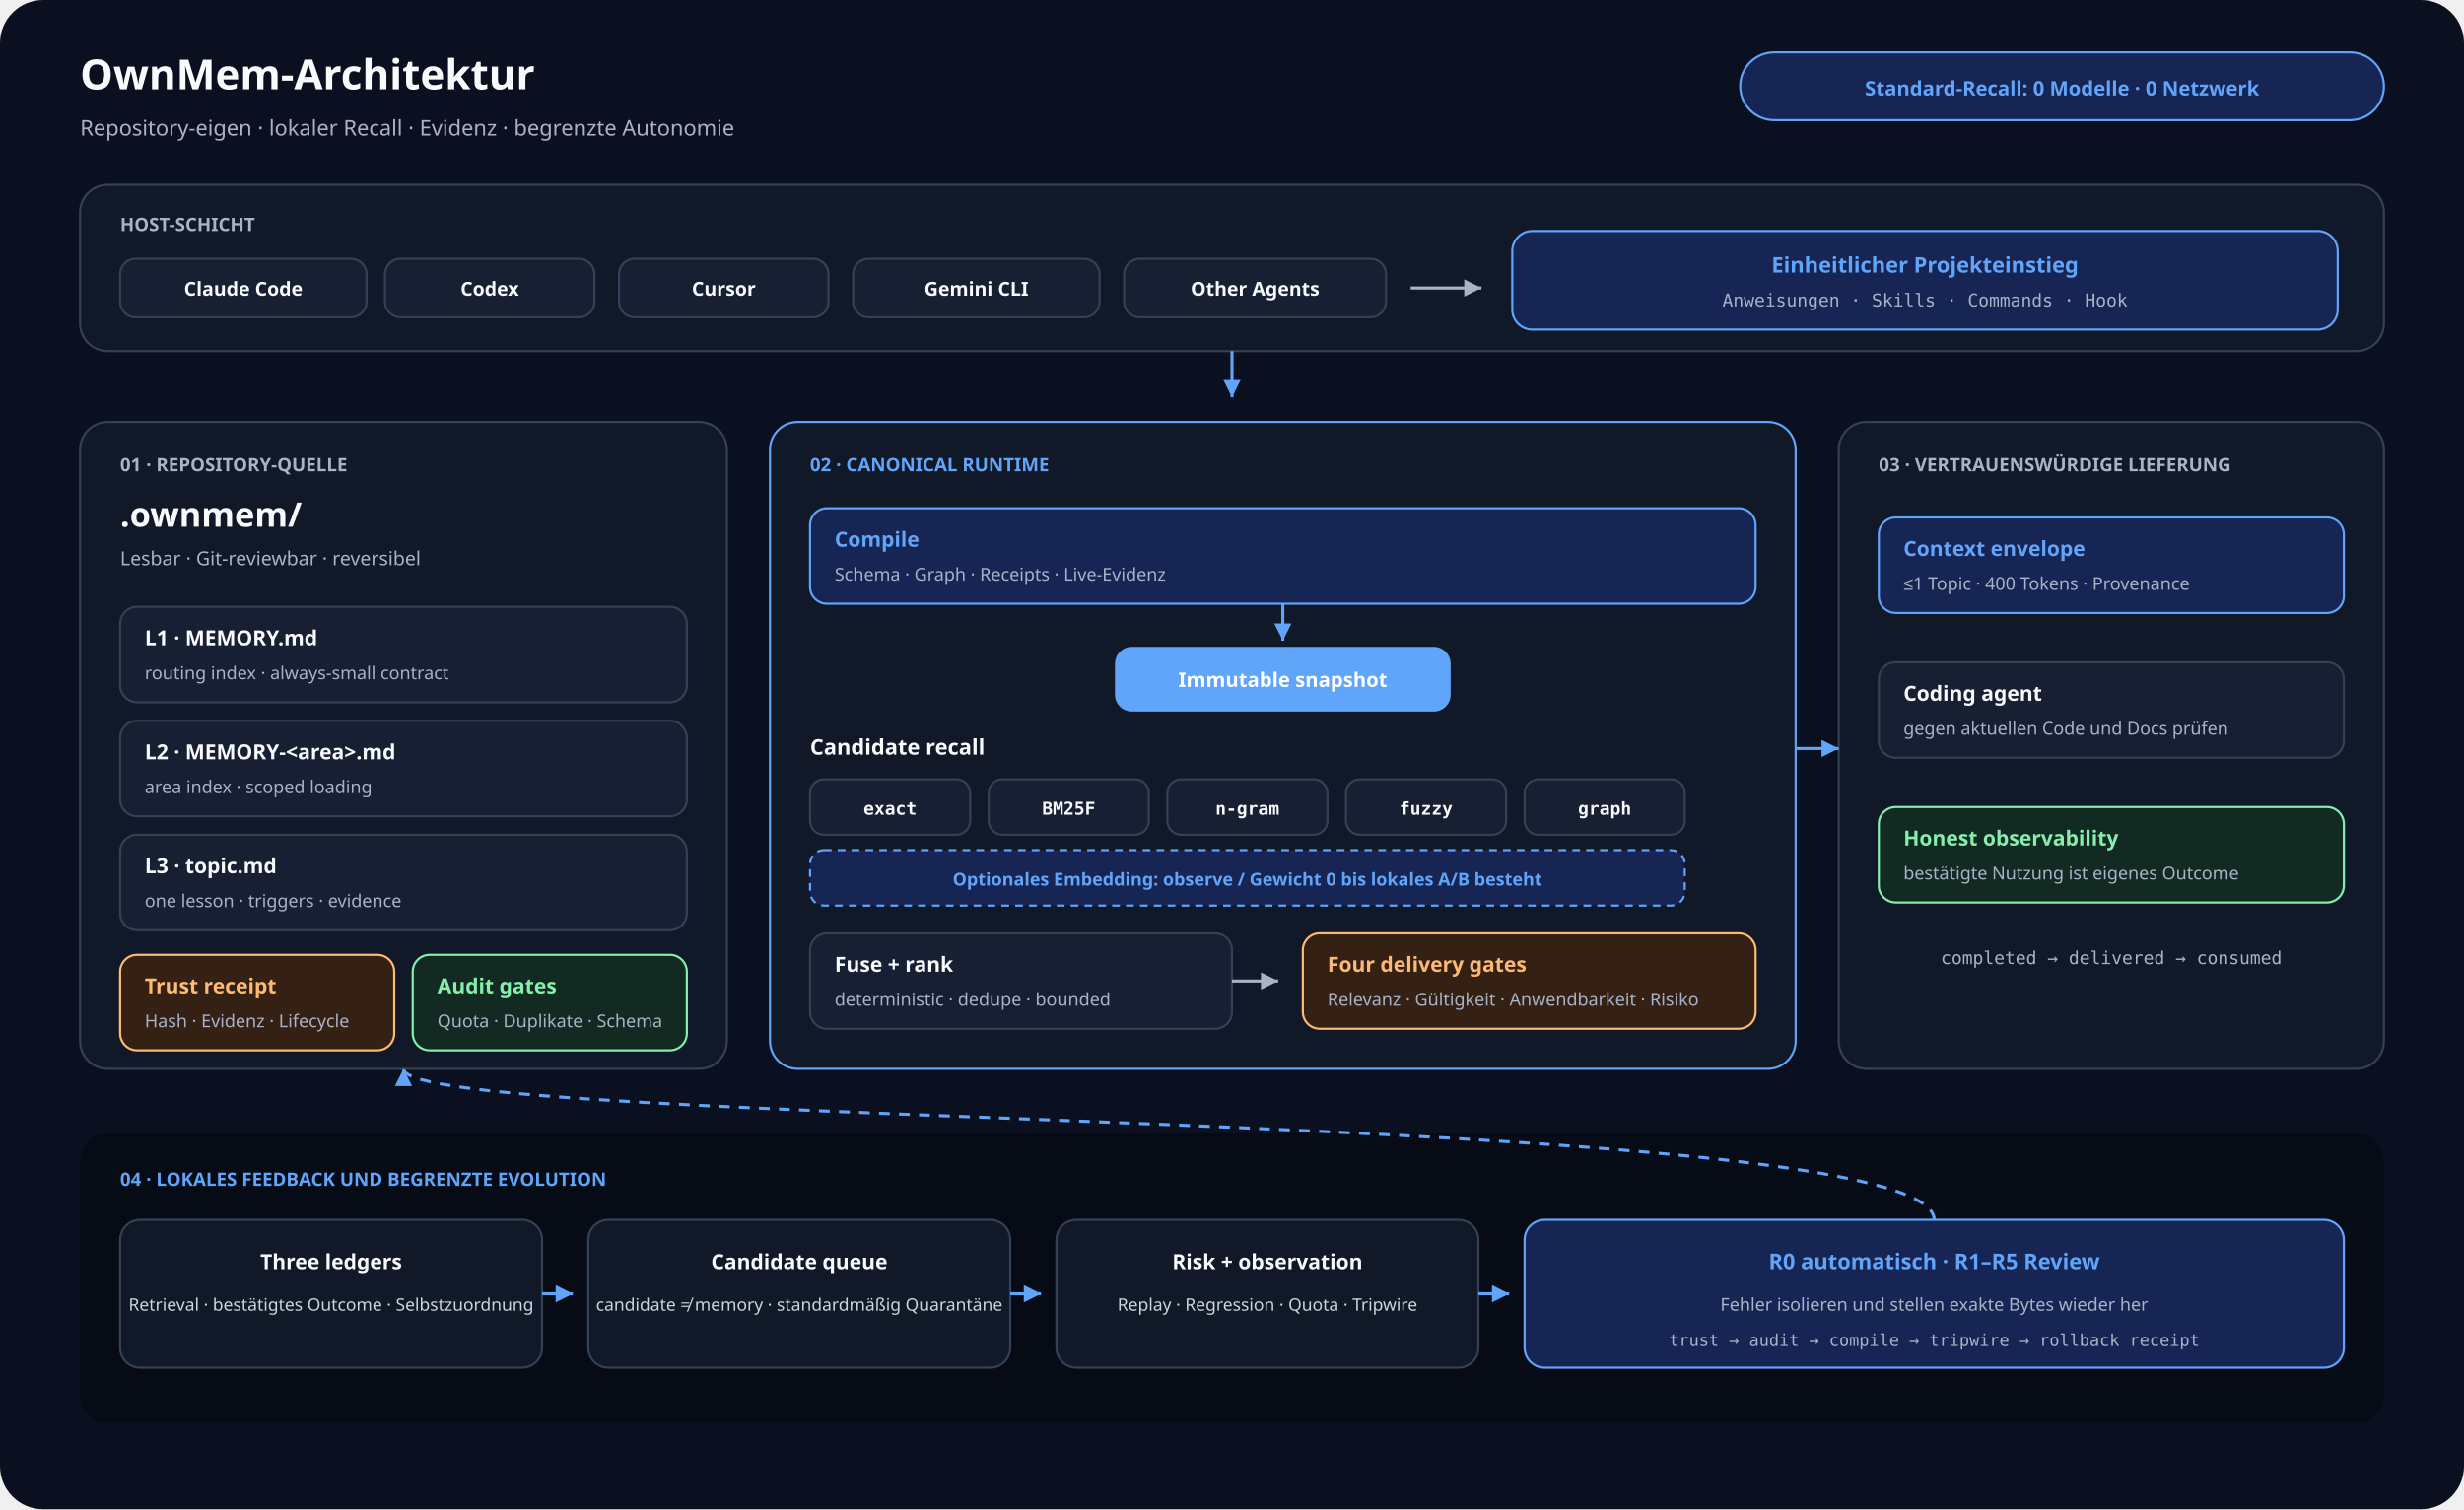
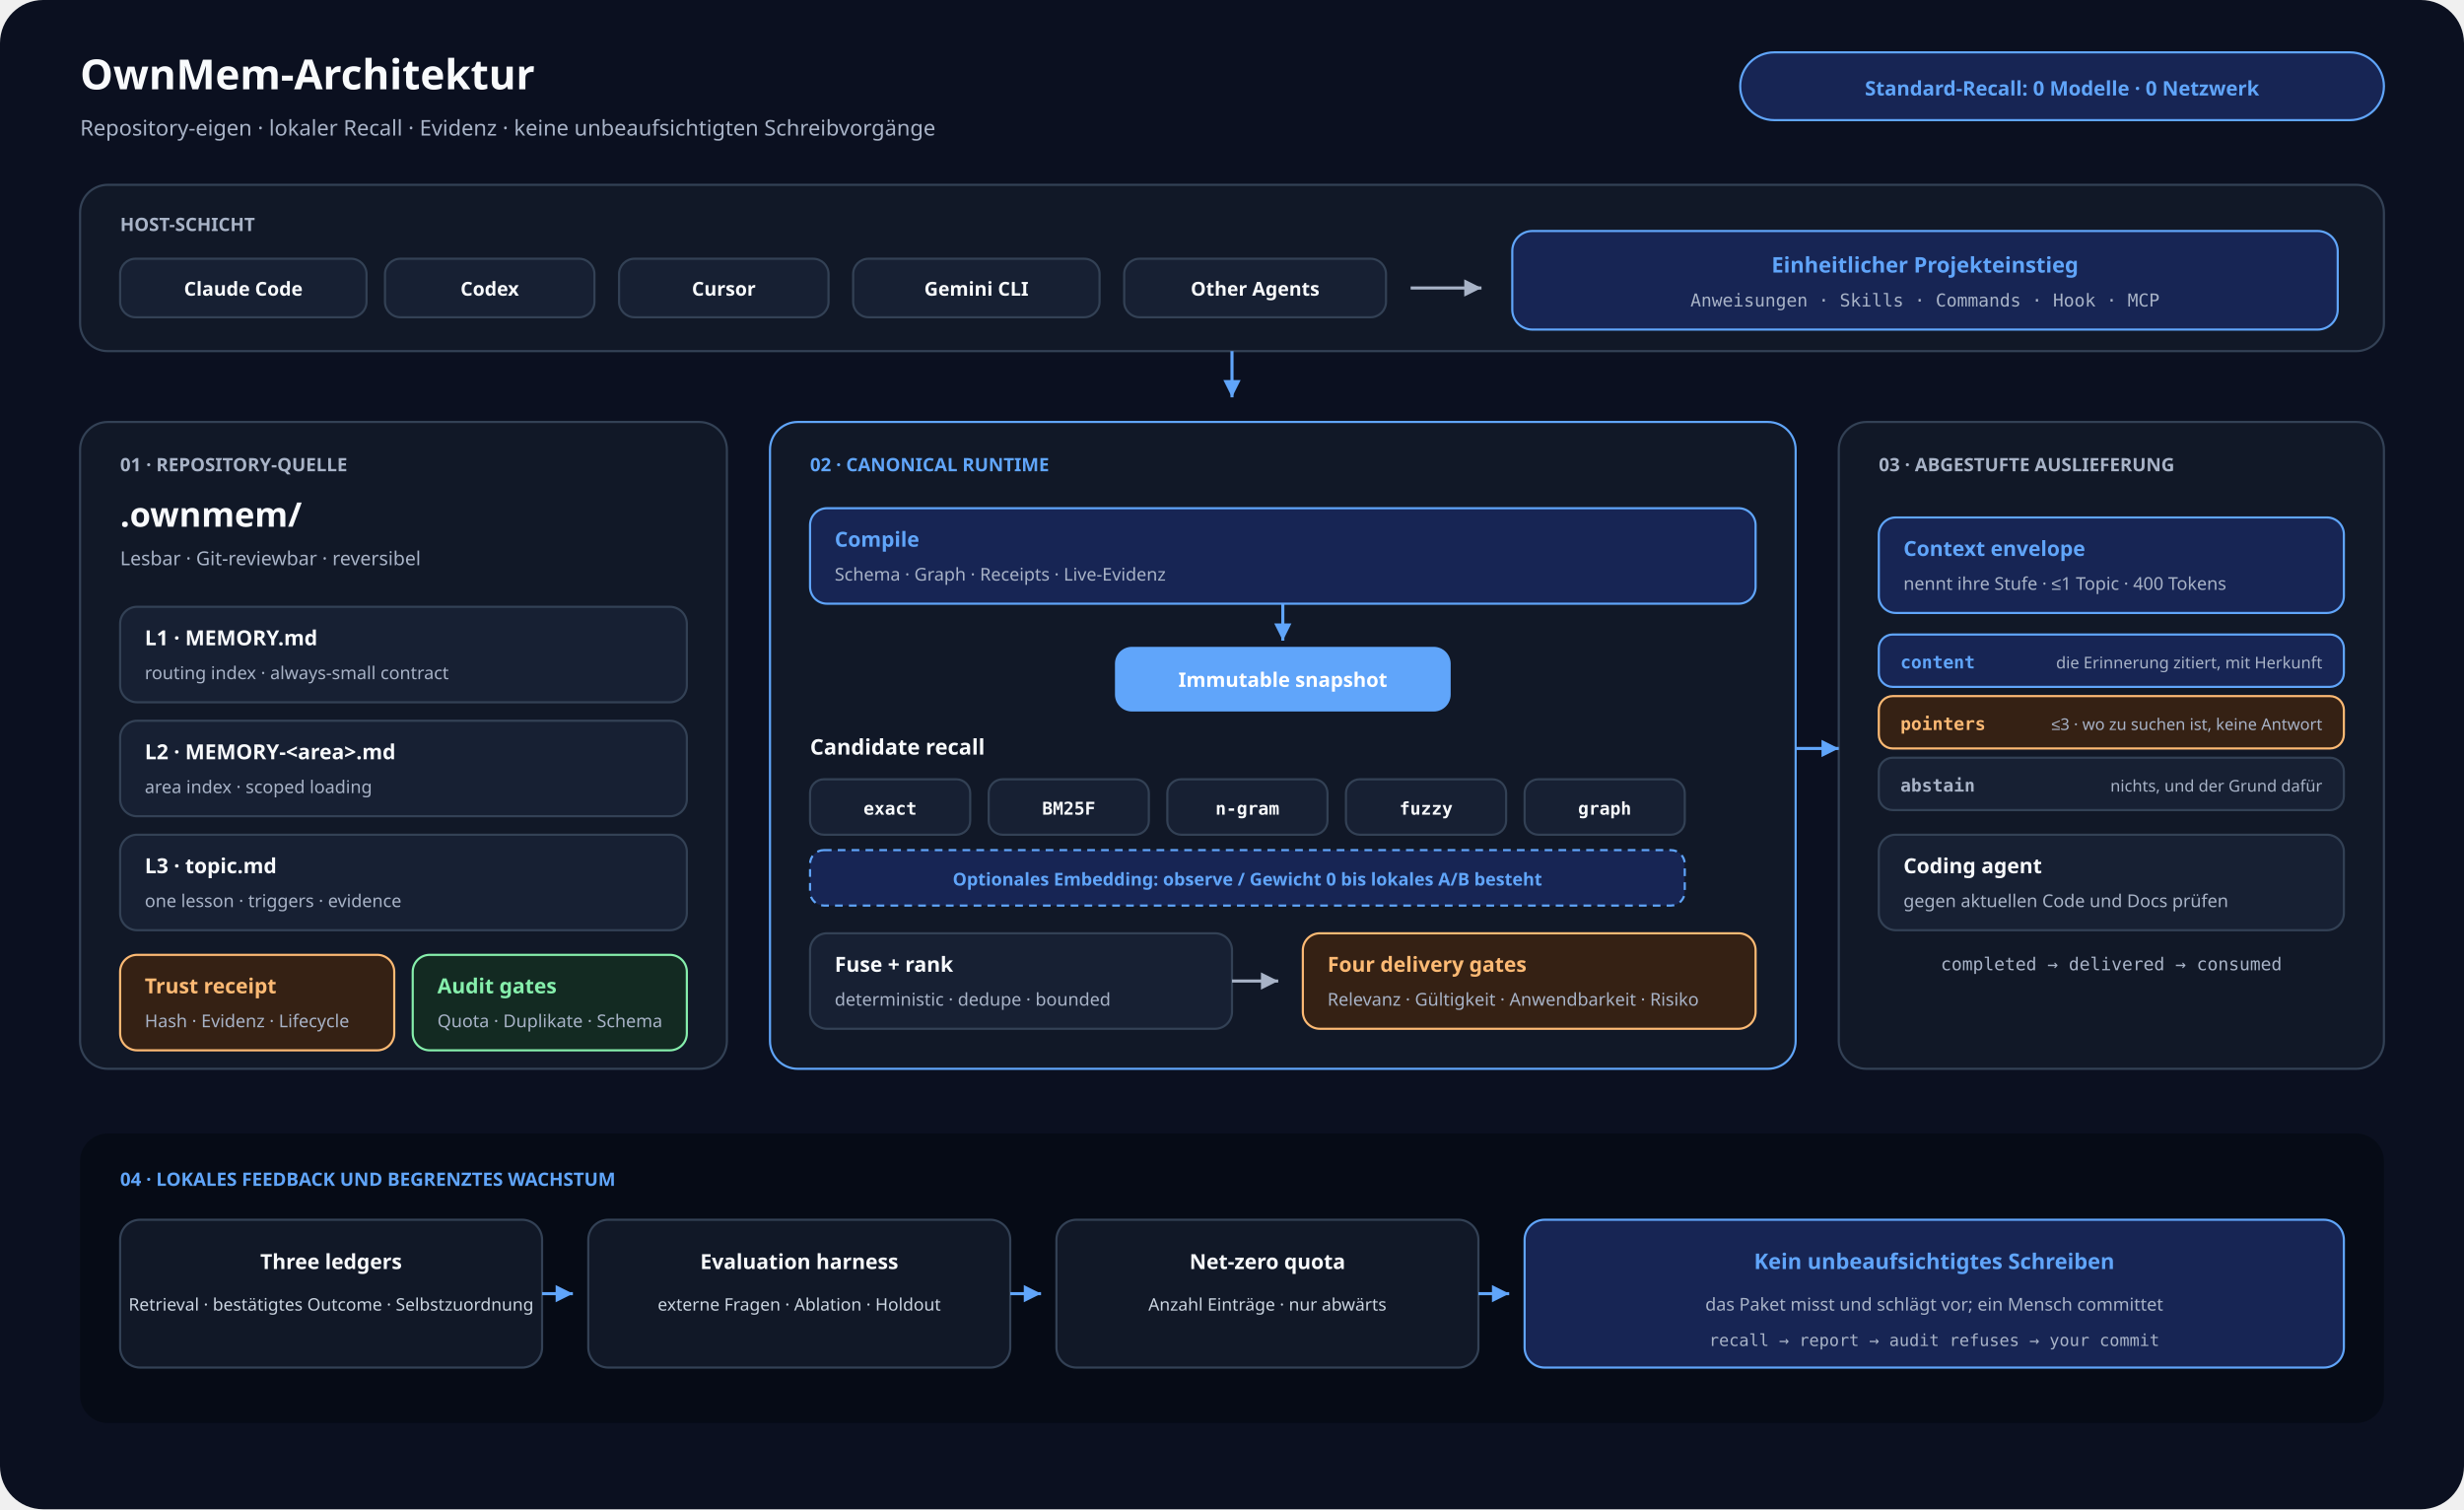
<svg xmlns="http://www.w3.org/2000/svg" viewBox="0 0 1600 980" role="img" aria-labelledby="title description" font-family="-apple-system, BlinkMacSystemFont, 'Segoe UI', 'Noto Sans', Arial, sans-serif">
  <defs>
    <marker id="arrow" viewBox="0 0 10 10" refX="8" refY="5" markerWidth="7" markerHeight="7" orient="auto-start-reverse">
      <path d="M 0 1 L 8 5 L 0 9 z" fill="#a8b3c7" />
    </marker>
    <marker id="arrowBlue" viewBox="0 0 10 10" refX="8" refY="5" markerWidth="7" markerHeight="7" orient="auto-start-reverse">
      <path d="M 0 1 L 8 5 L 0 9 z" fill="#60a5fa" />
    </marker>
  </defs>
  <rect x="0" y="0" width="1600" height="980" rx="28" fill="#0b1020" />
  <text x="52" y="58" text-anchor="start" font-size="27" font-weight="750" fill="#f8fafc">OwnMem-Architektur</text>
-   <text x="52" y="88" text-anchor="start" font-size="14" font-weight="500" fill="#a8b3c7">Repository-eigen · lokaler Recall · Evidenz · begrenzte Autonomie</text>
+   <text x="52" y="88" text-anchor="start" font-size="14" font-weight="500" fill="#a8b3c7">Repository-eigen · lokaler Recall · Evidenz · keine unbeaufsichtigten Schreibvorgänge</text>
  <rect x="1130" y="34" width="418" height="44" rx="22" fill="#172554" stroke="#60a5fa" stroke-width="1.4" />
  <text x="1339" y="62" text-anchor="middle" font-size="13" font-weight="650" fill="#60a5fa">Standard-Recall: 0 Modelle · 0 Netzwerk</text>
  <rect x="52" y="120" width="1496" height="108" rx="18" fill="#111827" stroke="#334155" stroke-width="1.4" />
  <text x="78" y="150" text-anchor="start" font-size="12" font-weight="750" fill="#a8b3c7">HOST-SCHICHT</text>
  <rect x="78" y="168" width="160" height="38" rx="10" fill="#172033" stroke="#334155" stroke-width="1.4" />
  <text x="158" y="192" text-anchor="middle" font-size="12.5" font-weight="650" fill="#f8fafc">Claude Code</text>
  <rect x="250" y="168" width="136" height="38" rx="10" fill="#172033" stroke="#334155" stroke-width="1.4" />
  <text x="318" y="192" text-anchor="middle" font-size="12.5" font-weight="650" fill="#f8fafc">Codex</text>
  <rect x="402" y="168" width="136" height="38" rx="10" fill="#172033" stroke="#334155" stroke-width="1.4" />
  <text x="470" y="192" text-anchor="middle" font-size="12.5" font-weight="650" fill="#f8fafc">Cursor</text>
  <rect x="554" y="168" width="160" height="38" rx="10" fill="#172033" stroke="#334155" stroke-width="1.4" />
  <text x="634" y="192" text-anchor="middle" font-size="12.5" font-weight="650" fill="#f8fafc">Gemini CLI</text>
  <rect x="730" y="168" width="170" height="38" rx="10" fill="#172033" stroke="#334155" stroke-width="1.4" />
  <text x="815" y="192" text-anchor="middle" font-size="12.5" font-weight="650" fill="#f8fafc">Other Agents</text>
  <path d="M 916 187 L 962 187" fill="none" stroke="#a8b3c7" stroke-width="2" marker-end="url(#arrow)" />
  <rect x="982" y="150" width="536" height="64" rx="13" fill="#172554" stroke="#60a5fa" stroke-width="1.4" />
  <text x="1250" y="177" text-anchor="middle" font-size="14" font-weight="700" fill="#60a5fa">Einheitlicher Projekteinstieg</text>
-   <text x="1250" y="199" text-anchor="middle" font-size="11.5" font-weight="400" font-family="ui-monospace, SFMono-Regular, Menlo, Consolas, monospace" fill="#a8b3c7">Anweisungen · Skills · Commands · Hook</text>
+   <text x="1250" y="199" text-anchor="middle" font-size="11.5" font-weight="400" font-family="ui-monospace, SFMono-Regular, Menlo, Consolas, monospace" fill="#a8b3c7">Anweisungen · Skills · Commands · Hook · MCP</text>
  <path d="M 800 228 L 800 258" fill="none" stroke="#60a5fa" stroke-width="2" marker-end="url(#arrowBlue)" />
  <rect x="52" y="274" width="420" height="420" rx="18" fill="#111827" stroke="#334155" stroke-width="1.4" />
  <text x="78" y="306" text-anchor="start" font-size="12" font-weight="750" fill="#a8b3c7">01 · REPOSITORY-QUELLE</text>
  <text x="78" y="342" text-anchor="start" font-size="22" font-weight="750" fill="#f8fafc">.ownmem/</text>
  <text x="78" y="367" text-anchor="start" font-size="12.5" font-weight="400" fill="#a8b3c7">Lesbar · Git-reviewbar · reversibel</text>
  <rect x="78" y="394" width="368" height="62" rx="11" fill="#172033" stroke="#334155" stroke-width="1.4" />
  <text x="94" y="419" text-anchor="start" font-size="13.5" font-weight="700" fill="#f8fafc">L1 · MEMORY.md</text>
  <text x="94" y="441" text-anchor="start" font-size="11.5" font-weight="400" fill="#a8b3c7">routing index · always-small contract</text>
  <rect x="78" y="468" width="368" height="62" rx="11" fill="#172033" stroke="#334155" stroke-width="1.4" />
  <text x="94" y="493" text-anchor="start" font-size="13.5" font-weight="700" fill="#f8fafc">L2 · MEMORY-&lt;area&gt;.md</text>
  <text x="94" y="515" text-anchor="start" font-size="11.5" font-weight="400" fill="#a8b3c7">area index · scoped loading</text>
  <rect x="78" y="542" width="368" height="62" rx="11" fill="#172033" stroke="#334155" stroke-width="1.4" />
  <text x="94" y="567" text-anchor="start" font-size="13.5" font-weight="700" fill="#f8fafc">L3 · topic.md</text>
  <text x="94" y="589" text-anchor="start" font-size="11.5" font-weight="400" fill="#a8b3c7">one lesson · triggers · evidence</text>
  <rect x="78" y="620" width="178" height="62" rx="11" fill="#352114" stroke="#fdba74" stroke-width="1.4" />
  <text x="94" y="645" text-anchor="start" font-size="13.5" font-weight="700" fill="#fdba74">Trust receipt</text>
  <text x="94" y="667" text-anchor="start" font-size="11.5" font-weight="400" fill="#a8b3c7">Hash · Evidenz · Lifecycle</text>
  <rect x="268" y="620" width="178" height="62" rx="11" fill="#132a22" stroke="#86efac" stroke-width="1.4" />
  <text x="284" y="645" text-anchor="start" font-size="13.5" font-weight="700" fill="#86efac">Audit gates</text>
  <text x="284" y="667" text-anchor="start" font-size="11.5" font-weight="400" fill="#a8b3c7">Quota · Duplikate · Schema</text>
  <rect x="500" y="274" width="666" height="420" rx="18" fill="#111827" stroke="#60a5fa" stroke-width="1.4" />
  <text x="526" y="306" text-anchor="start" font-size="12" font-weight="750" fill="#60a5fa">02 · CANONICAL RUNTIME</text>
  <rect x="526" y="330" width="614" height="62" rx="11" fill="#172554" stroke="#60a5fa" stroke-width="1.4" />
  <text x="542" y="355" text-anchor="start" font-size="13.5" font-weight="700" fill="#60a5fa">Compile</text>
  <text x="542" y="377" text-anchor="start" font-size="11.5" font-weight="400" fill="#a8b3c7">Schema · Graph · Receipts · Live-Evidenz</text>
  <path d="M 833 392 L 833 416" fill="none" stroke="#60a5fa" stroke-width="2" marker-end="url(#arrowBlue)" />
  <rect x="724" y="420" width="218" height="42" rx="11" fill="#60a5fa" />
  <text x="833" y="446" text-anchor="middle" font-size="13" font-weight="700" fill="#ffffff">Immutable snapshot</text>
  <text x="526" y="490" text-anchor="start" font-size="14" font-weight="700" fill="#f8fafc">Candidate recall</text>
  <rect x="526" y="506" width="104" height="36" rx="9" fill="#172033" stroke="#334155" stroke-width="1.4" />
  <text x="578" y="529" text-anchor="middle" font-size="11.5" font-weight="650" font-family="ui-monospace, SFMono-Regular, Menlo, Consolas, monospace" fill="#f8fafc">exact</text>
  <rect x="642" y="506" width="104" height="36" rx="9" fill="#172033" stroke="#334155" stroke-width="1.4" />
  <text x="694" y="529" text-anchor="middle" font-size="11.5" font-weight="650" font-family="ui-monospace, SFMono-Regular, Menlo, Consolas, monospace" fill="#f8fafc">BM25F</text>
  <rect x="758" y="506" width="104" height="36" rx="9" fill="#172033" stroke="#334155" stroke-width="1.4" />
  <text x="810" y="529" text-anchor="middle" font-size="11.5" font-weight="650" font-family="ui-monospace, SFMono-Regular, Menlo, Consolas, monospace" fill="#f8fafc">n-gram</text>
  <rect x="874" y="506" width="104" height="36" rx="9" fill="#172033" stroke="#334155" stroke-width="1.4" />
  <text x="926" y="529" text-anchor="middle" font-size="11.5" font-weight="650" font-family="ui-monospace, SFMono-Regular, Menlo, Consolas, monospace" fill="#f8fafc">fuzzy</text>
  <rect x="990" y="506" width="104" height="36" rx="9" fill="#172033" stroke="#334155" stroke-width="1.4" />
  <text x="1042" y="529" text-anchor="middle" font-size="11.5" font-weight="650" font-family="ui-monospace, SFMono-Regular, Menlo, Consolas, monospace" fill="#f8fafc">graph</text>
  <rect x="526" y="552" width="568" height="36" rx="9" fill="#172554" stroke="#60a5fa" stroke-width="1.4" stroke-dasharray="5 4" />
  <text x="810" y="575" text-anchor="middle" font-size="11.5" font-weight="600" fill="#60a5fa">Optionales Embedding: observe / Gewicht 0 bis lokales A/B besteht</text>
  <rect x="526" y="606" width="274" height="62" rx="11" fill="#172033" stroke="#334155" stroke-width="1.4" />
  <text x="542" y="631" text-anchor="start" font-size="13.5" font-weight="700" fill="#f8fafc">Fuse + rank</text>
  <text x="542" y="653" text-anchor="start" font-size="11.5" font-weight="400" fill="#a8b3c7">deterministic · dedupe · bounded</text>
  <path d="M 800 637 L 830 637" fill="none" stroke="#a8b3c7" stroke-width="2" marker-end="url(#arrow)" />
  <rect x="846" y="606" width="294" height="62" rx="11" fill="#352114" stroke="#fdba74" stroke-width="1.4" />
  <text x="862" y="631" text-anchor="start" font-size="13.5" font-weight="700" fill="#fdba74">Four delivery gates</text>
  <text x="862" y="653" text-anchor="start" font-size="11.5" font-weight="400" fill="#a8b3c7">Relevanz · Gültigkeit · Anwendbarkeit · Risiko</text>
  <rect x="1194" y="274" width="354" height="420" rx="18" fill="#111827" stroke="#334155" stroke-width="1.4" />
-   <text x="1220" y="306" text-anchor="start" font-size="12" font-weight="750" fill="#a8b3c7">03 · VERTRAUENSWÜRDIGE LIEFERUNG</text>
+   <text x="1220" y="306" text-anchor="start" font-size="12" font-weight="750" fill="#a8b3c7">03 · ABGESTUFTE AUSLIEFERUNG</text>
  <rect x="1220" y="336" width="302" height="62" rx="11" fill="#172554" stroke="#60a5fa" stroke-width="1.4" />
  <text x="1236" y="361" text-anchor="start" font-size="13.5" font-weight="700" fill="#60a5fa">Context envelope</text>
-   <text x="1236" y="383" text-anchor="start" font-size="11.5" font-weight="400" fill="#a8b3c7">≤1 Topic · 400 Tokens · Provenance</text>
+   <text x="1236" y="383" text-anchor="start" font-size="11.5" font-weight="400" fill="#a8b3c7">nennt ihre Stufe · ≤1 Topic · 400 Tokens</text>
  <path d="M 1166 486 L 1194 486" fill="none" stroke="#60a5fa" stroke-width="2" marker-end="url(#arrowBlue)" />
-   <rect x="1220" y="430" width="302" height="62" rx="11" fill="#172033" stroke="#334155" stroke-width="1.4" />
-   <text x="1236" y="455" text-anchor="start" font-size="13.5" font-weight="700" fill="#f8fafc">Coding agent</text>
-   <text x="1236" y="477" text-anchor="start" font-size="11.5" font-weight="400" fill="#a8b3c7">gegen aktuellen Code und Docs prüfen</text>
-   <rect x="1220" y="524" width="302" height="62" rx="11" fill="#132a22" stroke="#86efac" stroke-width="1.4" />
-   <text x="1236" y="549" text-anchor="start" font-size="13.5" font-weight="700" fill="#86efac">Honest observability</text>
-   <text x="1236" y="571" text-anchor="start" font-size="11.5" font-weight="400" fill="#a8b3c7">bestätigte Nutzung ist eigenes Outcome</text>
-   <text x="1371" y="626" text-anchor="middle" font-size="11.5" font-weight="500" font-family="ui-monospace, SFMono-Regular, Menlo, Consolas, monospace" fill="#a8b3c7">completed → delivered → consumed</text>
+   <rect x="1220" y="412" width="302" height="34" rx="9" fill="#172554" stroke="#60a5fa" stroke-width="1.4" />
+   <text x="1234" y="434" text-anchor="start" font-size="11.5" font-weight="700" font-family="ui-monospace, SFMono-Regular, Menlo, Consolas, monospace" fill="#60a5fa">content</text>
+   <text x="1508" y="434" text-anchor="end" font-size="10.5" font-weight="400" fill="#a8b3c7">die Erinnerung zitiert, mit Herkunft</text>
+   <rect x="1220" y="452" width="302" height="34" rx="9" fill="#352114" stroke="#fdba74" stroke-width="1.4" />
+   <text x="1234" y="474" text-anchor="start" font-size="11.5" font-weight="700" font-family="ui-monospace, SFMono-Regular, Menlo, Consolas, monospace" fill="#fdba74">pointers</text>
+   <text x="1508" y="474" text-anchor="end" font-size="10.5" font-weight="400" fill="#a8b3c7">≤3 · wo zu suchen ist, keine Antwort</text>
+   <rect x="1220" y="492" width="302" height="34" rx="9" fill="#172033" stroke="#334155" stroke-width="1.4" />
+   <text x="1234" y="514" text-anchor="start" font-size="11.5" font-weight="700" font-family="ui-monospace, SFMono-Regular, Menlo, Consolas, monospace" fill="#a8b3c7">abstain</text>
+   <text x="1508" y="514" text-anchor="end" font-size="10.5" font-weight="400" fill="#a8b3c7">nichts, und der Grund dafür</text>
+   <rect x="1220" y="542" width="302" height="62" rx="11" fill="#172033" stroke="#334155" stroke-width="1.4" />
+   <text x="1236" y="567" text-anchor="start" font-size="13.5" font-weight="700" fill="#f8fafc">Coding agent</text>
+   <text x="1236" y="589" text-anchor="start" font-size="11.5" font-weight="400" fill="#a8b3c7">gegen aktuellen Code und Docs prüfen</text>
+   <text x="1371" y="630" text-anchor="middle" font-size="11.5" font-weight="500" font-family="ui-monospace, SFMono-Regular, Menlo, Consolas, monospace" fill="#a8b3c7">completed → delivered → consumed</text>
  <rect x="52" y="736" width="1496" height="188" rx="18" fill="#060b16" />
-   <text x="78" y="770" text-anchor="start" font-size="12" font-weight="750" fill="#60a5fa">04 · LOKALES FEEDBACK UND BEGRENZTE EVOLUTION</text>
+   <text x="78" y="770" text-anchor="start" font-size="12" font-weight="750" fill="#60a5fa">04 · LOKALES FEEDBACK UND BEGRENZTES WACHSTUM</text>
  <rect x="78" y="792" width="274" height="96" rx="13" fill="#111827" stroke="#334155" stroke-width="1.4" />
  <text x="215" y="824" text-anchor="middle" font-size="13.5" font-weight="700" fill="#f8fafc">Three ledgers</text>
  <text x="215" y="851" text-anchor="middle" font-size="11.2" font-weight="400" fill="#cbd5e1">Retrieval · bestätigtes Outcome · Selbstzuordnung</text>
  <rect x="382" y="792" width="274" height="96" rx="13" fill="#111827" stroke="#334155" stroke-width="1.4" />
-   <text x="519" y="824" text-anchor="middle" font-size="13.5" font-weight="700" fill="#f8fafc">Candidate queue</text>
-   <text x="519" y="851" text-anchor="middle" font-size="11.2" font-weight="400" fill="#cbd5e1">candidate ≠ memory · standardmäßig Quarantäne</text>
+   <text x="519" y="824" text-anchor="middle" font-size="13.5" font-weight="700" fill="#f8fafc">Evaluation harness</text>
+   <text x="519" y="851" text-anchor="middle" font-size="11.2" font-weight="400" fill="#cbd5e1">externe Fragen · Ablation · Holdout</text>
  <rect x="686" y="792" width="274" height="96" rx="13" fill="#111827" stroke="#334155" stroke-width="1.4" />
-   <text x="823" y="824" text-anchor="middle" font-size="13.5" font-weight="700" fill="#f8fafc">Risk + observation</text>
-   <text x="823" y="851" text-anchor="middle" font-size="11.2" font-weight="400" fill="#cbd5e1">Replay · Regression · Quota · Tripwire</text>
+   <text x="823" y="824" text-anchor="middle" font-size="13.5" font-weight="700" fill="#f8fafc">Net-zero quota</text>
+   <text x="823" y="851" text-anchor="middle" font-size="11.2" font-weight="400" fill="#cbd5e1">Anzahl Einträge · nur abwärts</text>
  <path d="M 352 840 L 372 840" fill="none" stroke="#60a5fa" stroke-width="2" marker-end="url(#arrowBlue)" />
  <path d="M 656 840 L 676 840" fill="none" stroke="#60a5fa" stroke-width="2" marker-end="url(#arrowBlue)" />
  <path d="M 960 840 L 980 840" fill="none" stroke="#60a5fa" stroke-width="2" marker-end="url(#arrowBlue)" />
  <rect x="990" y="792" width="532" height="96" rx="13" fill="#172554" stroke="#60a5fa" stroke-width="1.4" />
-   <text x="1256" y="824" text-anchor="middle" font-size="14" font-weight="750" fill="#60a5fa">R0 automatisch · R1–R5 Review</text>
-   <text x="1256" y="851" text-anchor="middle" font-size="11.5" font-weight="500" fill="#a8b3c7">Fehler isolieren und stellen exakte Bytes wieder her</text>
-   <text x="1256" y="874" text-anchor="middle" font-size="10.8" font-weight="500" font-family="ui-monospace, SFMono-Regular, Menlo, Consolas, monospace" fill="#a8b3c7">trust → audit → compile → tripwire → rollback receipt</text>
-   <path d="M 1256 792 C 1256 718, 262 734, 262 694" fill="none" stroke="#60a5fa" stroke-width="2" stroke-dasharray="7 6" marker-end="url(#arrowBlue)" />
+   <text x="1256" y="824" text-anchor="middle" font-size="14" font-weight="750" fill="#60a5fa">Kein unbeaufsichtigtes Schreiben</text>
+   <text x="1256" y="851" text-anchor="middle" font-size="11.5" font-weight="500" fill="#a8b3c7">das Paket misst und schlägt vor; ein Mensch committet</text>
+   <text x="1256" y="874" text-anchor="middle" font-size="10.8" font-weight="500" font-family="ui-monospace, SFMono-Regular, Menlo, Consolas, monospace" fill="#a8b3c7">recall → report → audit refuses → your commit</text>
</svg>
